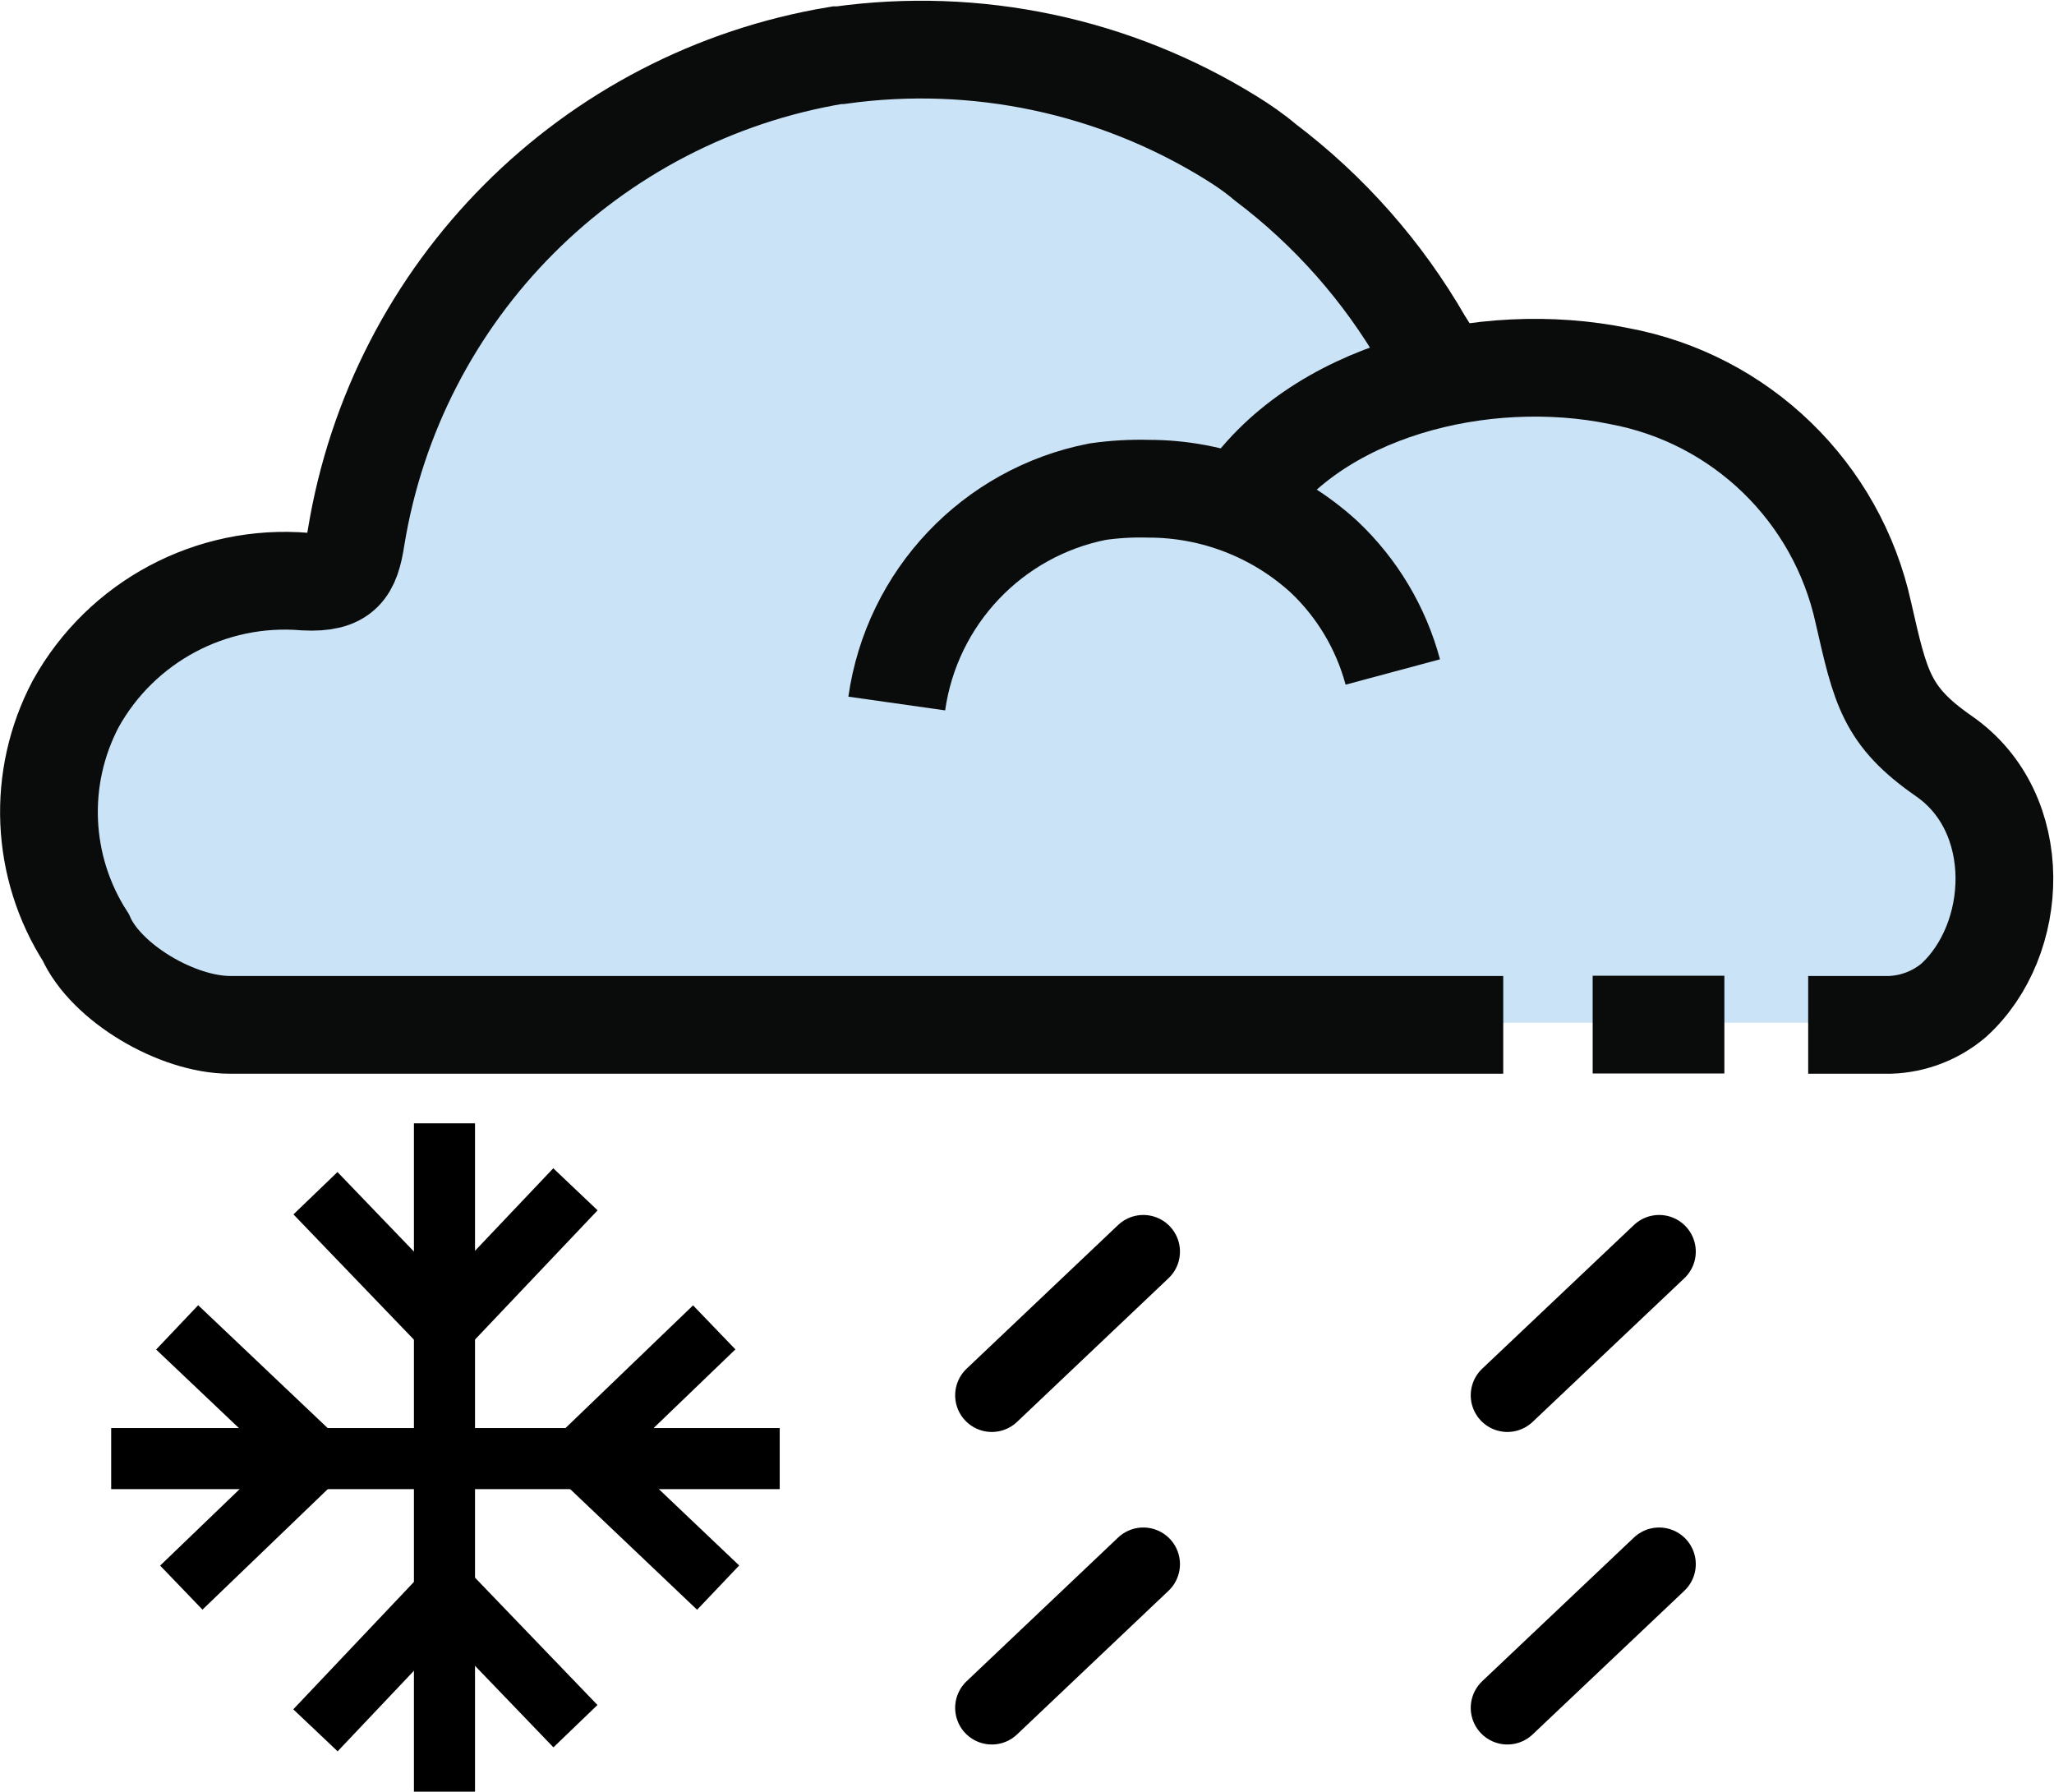
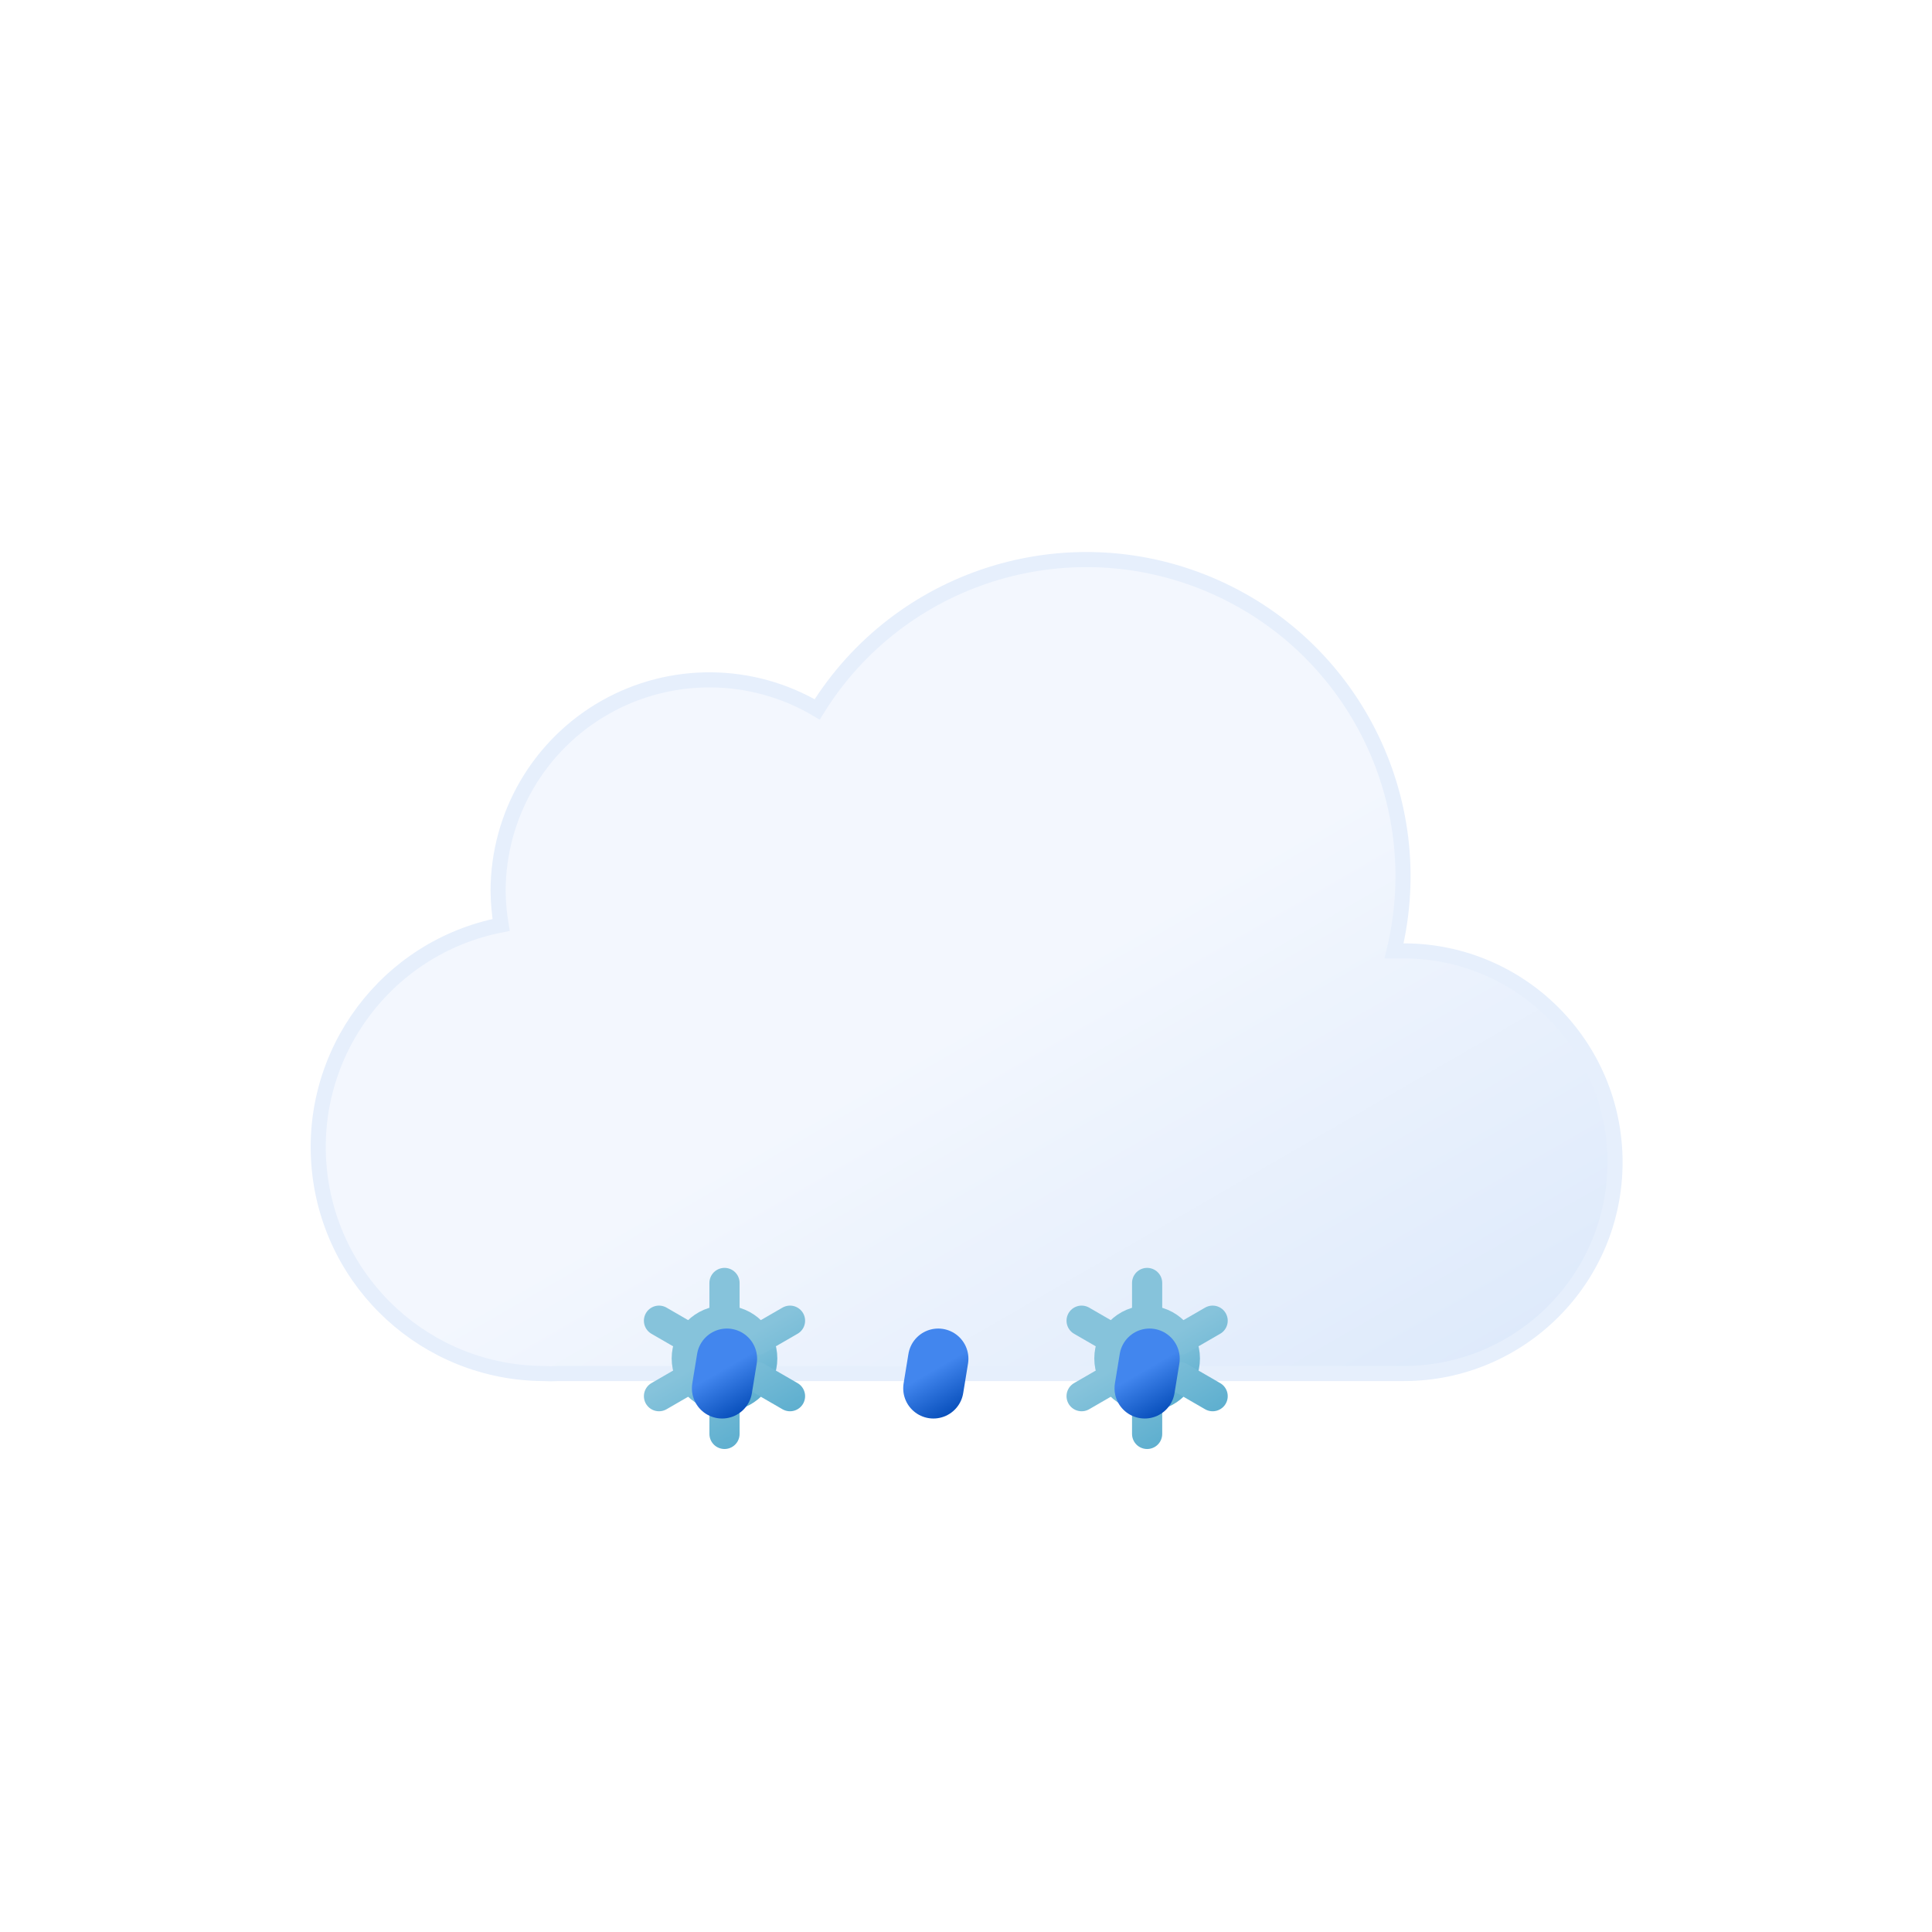
- <svg xmlns="http://www.w3.org/2000/svg" viewBox="0 0 84.06 73.32">
+ <svg xmlns="http://www.w3.org/2000/svg" xmlns:xlink="http://www.w3.org/1999/xlink" viewBox="0 0 64 64">
  <defs>
-     <style>.cls-1{fill:#cae3f6;}.cls-2,.cls-3,.cls-4{fill:none;stroke-miterlimit:10;}.cls-2,.cls-3{stroke:#000;}.cls-2{stroke-width:2.5px;}.cls-3{stroke-linecap:round;stroke-width:3px;}.cls-4{stroke:#0a0b0b;stroke-width:4px;}</style>
+     <linearGradient id="a" x1="22.56" y1="21.96" x2="39.2" y2="50.8" gradientUnits="userSpaceOnUse">
+       <stop offset="0" stop-color="#f3f7fe" />
+       <stop offset="0.45" stop-color="#f3f7fe" />
+       <stop offset="1" stop-color="#deeafb" />
+     </linearGradient>
+     <linearGradient id="b" x1="23.12" y1="43.48" x2="24.88" y2="46.52" gradientUnits="userSpaceOnUse">
+       <stop offset="0" stop-color="#86c3db" />
+       <stop offset="0.45" stop-color="#86c3db" />
+       <stop offset="1" stop-color="#5eafcf" />
+     </linearGradient>
+     <linearGradient id="c" x1="22.67" y1="42.69" x2="25.33" y2="47.31" xlink:href="#b" />
+     <linearGradient id="d" x1="37.12" y1="43.48" x2="38.88" y2="46.52" xlink:href="#b" />
+     <linearGradient id="e" x1="36.67" y1="42.69" x2="39.33" y2="47.31" xlink:href="#b" />
+     <linearGradient id="f" x1="23.31" y1="44.3" x2="24.69" y2="46.7" gradientUnits="userSpaceOnUse">
+       <stop offset="0" stop-color="#4286ee" />
+       <stop offset="0.45" stop-color="#4286ee" />
+       <stop offset="1" stop-color="#0950bc" />
+     </linearGradient>
+     <linearGradient id="g" x1="30.31" y1="44.3" x2="31.69" y2="46.7" xlink:href="#f" />
+     <linearGradient id="h" x1="37.31" y1="44.3" x2="38.69" y2="46.7" xlink:href="#f" />
  </defs>
-   <g id="Layer_2" data-name="Layer 2">
-     <g id="Layer_1-2" data-name="Layer 1">
-       <path class="cls-1" d="M61.63,41.86H9.79c-2.17,0-5-1.71-5.88-3.57a9.42,9.42,0,0,1-.4-9.5,9.74,9.74,0,0,1,9.32-5c1.57.08,1.89-.49,2.08-1.78A23.81,23.81,0,0,1,34.51,2.38l.12,0A23.88,23.88,0,0,1,50.5,5.73c.47.28.93.6,1.39.94A24.41,24.41,0,0,1,58.33,14l.74,1.27" />
-       <path class="cls-1" d="M36.93,28.78a10.24,10.24,0,0,1,8.18-8.63,12.09,12.09,0,0,1,2-.16,10.57,10.57,0,0,1,7.15,2.77,10,10,0,0,1,2.84,4.73" />
-       <path class="cls-1" d="M50.93,20.63c3-4.62,9.9-6.32,15.41-5.19a12.53,12.53,0,0,1,10,9.64c.7,3,.92,4.2,3.27,5.83,3.34,2.32,3.11,7.5.4,9.94a4.23,4.23,0,0,1-2.59,1H59.47" />
-       <line class="cls-1" x1="65.26" y1="41.85" x2="70.63" y2="41.85" />
-       <polyline class="cls-2" points="12.91 70.81 18.27 65.15 23.55 70.64" />
-       <polyline class="cls-2" points="23.55 48.67 18.19 54.32 12.91 48.83" />
-       <line class="cls-2" x1="18.19" y1="45.97" x2="18.19" y2="73.32" />
-       <polyline class="cls-2" points="29.39 64.97 23.74 59.6 29.23 54.32" />
-       <polyline class="cls-2" points="7.25 54.32 12.91 59.69 7.42 64.97" />
-       <line class="cls-2" x1="4.55" y1="59.69" x2="31.91" y2="59.69" />
-       <line class="cls-3" x1="67.9" y1="64.01" x2="61.69" y2="69.89" />
-       <line class="cls-3" x1="46.79" y1="64.01" x2="40.59" y2="69.89" />
-       <line class="cls-3" x1="67.9" y1="51.22" x2="61.69" y2="57.1" />
-       <line class="cls-3" x1="46.79" y1="51.22" x2="40.59" y2="57.1" />
-       <path class="cls-4" d="M61.52,41.94H9.42c-2.18,0-5.08-1.72-5.91-3.58A9.49,9.49,0,0,1,3.1,28.8a9.79,9.79,0,0,1,9.38-5c1.57.08,1.89-.49,2.09-1.79A23.9,23.9,0,0,1,34.26,2.26l.12,0a24.08,24.08,0,0,1,16,3.38c.47.29.94.61,1.4,1a24.49,24.49,0,0,1,6.46,7.32L59,15.16" />
-       <path class="cls-4" d="M36.7,28.79a10.31,10.31,0,0,1,8.22-8.67A12.28,12.28,0,0,1,47,20a10.64,10.64,0,0,1,7.19,2.79A10.08,10.08,0,0,1,57,27.5" />
-       <path class="cls-4" d="M50.77,20.61c3-4.65,9.95-6.36,15.49-5.22a12.58,12.58,0,0,1,10,9.69c.7,3.06.93,4.22,3.29,5.86,3.36,2.32,3.12,7.53.4,10a4.26,4.26,0,0,1-2.6,1H74" />
-       <line class="cls-4" x1="65.18" y1="41.93" x2="70.57" y2="41.93" />
-     </g>
+   <path d="M46.5,31.5l-.32,0a10.49,10.49,0,0,0-19.11-8,7,7,0,0,0-10.57,6,7.21,7.21,0,0,0,.1,1.14A7.5,7.5,0,0,0,18,45.5a4.19,4.19,0,0,0,.5,0v0h28a7,7,0,0,0,0-14Z" stroke="#e6effc" stroke-miterlimit="10" stroke-width="0.5" fill="url(#a)" />
+   <g>
+     <circle cx="24" cy="45" r="1.25" fill="none" stroke-miterlimit="10" stroke="url(#b)" />
+     <path d="M26.17,46.25l-1.09-.63m-2.16-1.24-1.09-.63M24,42.5v1.25m0,3.75V46.25m-1.08-.63-1.09.63m4.34-2.5-1.09.63" fill="none" stroke-linecap="round" stroke-miterlimit="10" stroke="url(#c)" />
+     <animateTransform attributeName="transform" type="translate" additive="sum" values="1 -6; -1 12" begin="-2s" dur="4s" repeatCount="indefinite" />
+     <animateTransform attributeName="transform" type="rotate" additive="sum" values="0 24 45; 360 24 45" dur="9s" repeatCount="indefinite" />
+     <animate attributeName="opacity" values="0;1;1;1;0" begin="-2s" dur="4s" repeatCount="indefinite" />
  </g>
+   <g>
+     <circle cx="38" cy="45" r="1.25" fill="none" stroke-miterlimit="10" stroke="url(#d)" />
+     <path d="M40.17,46.25l-1.09-.63m-2.16-1.24-1.09-.63M38,42.5v1.25m0,3.75V46.25m-1.08-.63-1.09.63m4.34-2.5-1.09.63" fill="none" stroke-linecap="round" stroke-miterlimit="10" stroke="url(#e)" />
+     <animateTransform attributeName="transform" type="translate" additive="sum" values="1 -6; -1 12" begin="-1s" dur="4s" repeatCount="indefinite" />
+     <animateTransform attributeName="transform" type="rotate" additive="sum" values="0 38 45; 360 38 45" dur="9s" repeatCount="indefinite" />
+     <animate attributeName="opacity" values="0;1;1;1;0" begin="-1s" dur="4s" repeatCount="indefinite" />
+   </g>
+   <line x1="24.08" y1="45.01" x2="23.92" y2="45.99" fill="none" stroke-linecap="round" stroke-miterlimit="10" stroke-width="2" stroke="url(#f)">
+     <animateTransform attributeName="transform" type="translate" values="1 -5; -2 10" dur="1.5s" repeatCount="indefinite" />
+     <animate attributeName="opacity" values="0;1;1;0" dur="1.5s" repeatCount="indefinite" />
+   </line>
+   <line x1="31.08" y1="45.01" x2="30.92" y2="45.99" fill="none" stroke-linecap="round" stroke-miterlimit="10" stroke-width="2" stroke="url(#g)">
+     <animateTransform attributeName="transform" type="translate" begin="-0.5s" values="1 -5; -2 10" dur="1.5s" repeatCount="indefinite" />
+     <animate attributeName="opacity" begin="-0.5s" values="0;1;1;0" dur="1.5s" repeatCount="indefinite" />
+   </line>
+   <line x1="38.08" y1="45.01" x2="37.92" y2="45.99" fill="none" stroke-linecap="round" stroke-miterlimit="10" stroke-width="2" stroke="url(#h)">
+     <animateTransform attributeName="transform" type="translate" begin="-1s" values="1 -5; -2 10" dur="1.5s" repeatCount="indefinite" />
+     <animate attributeName="opacity" begin="-1s" values="0;1;1;0" dur="1.5s" repeatCount="indefinite" />
+   </line>
</svg>
